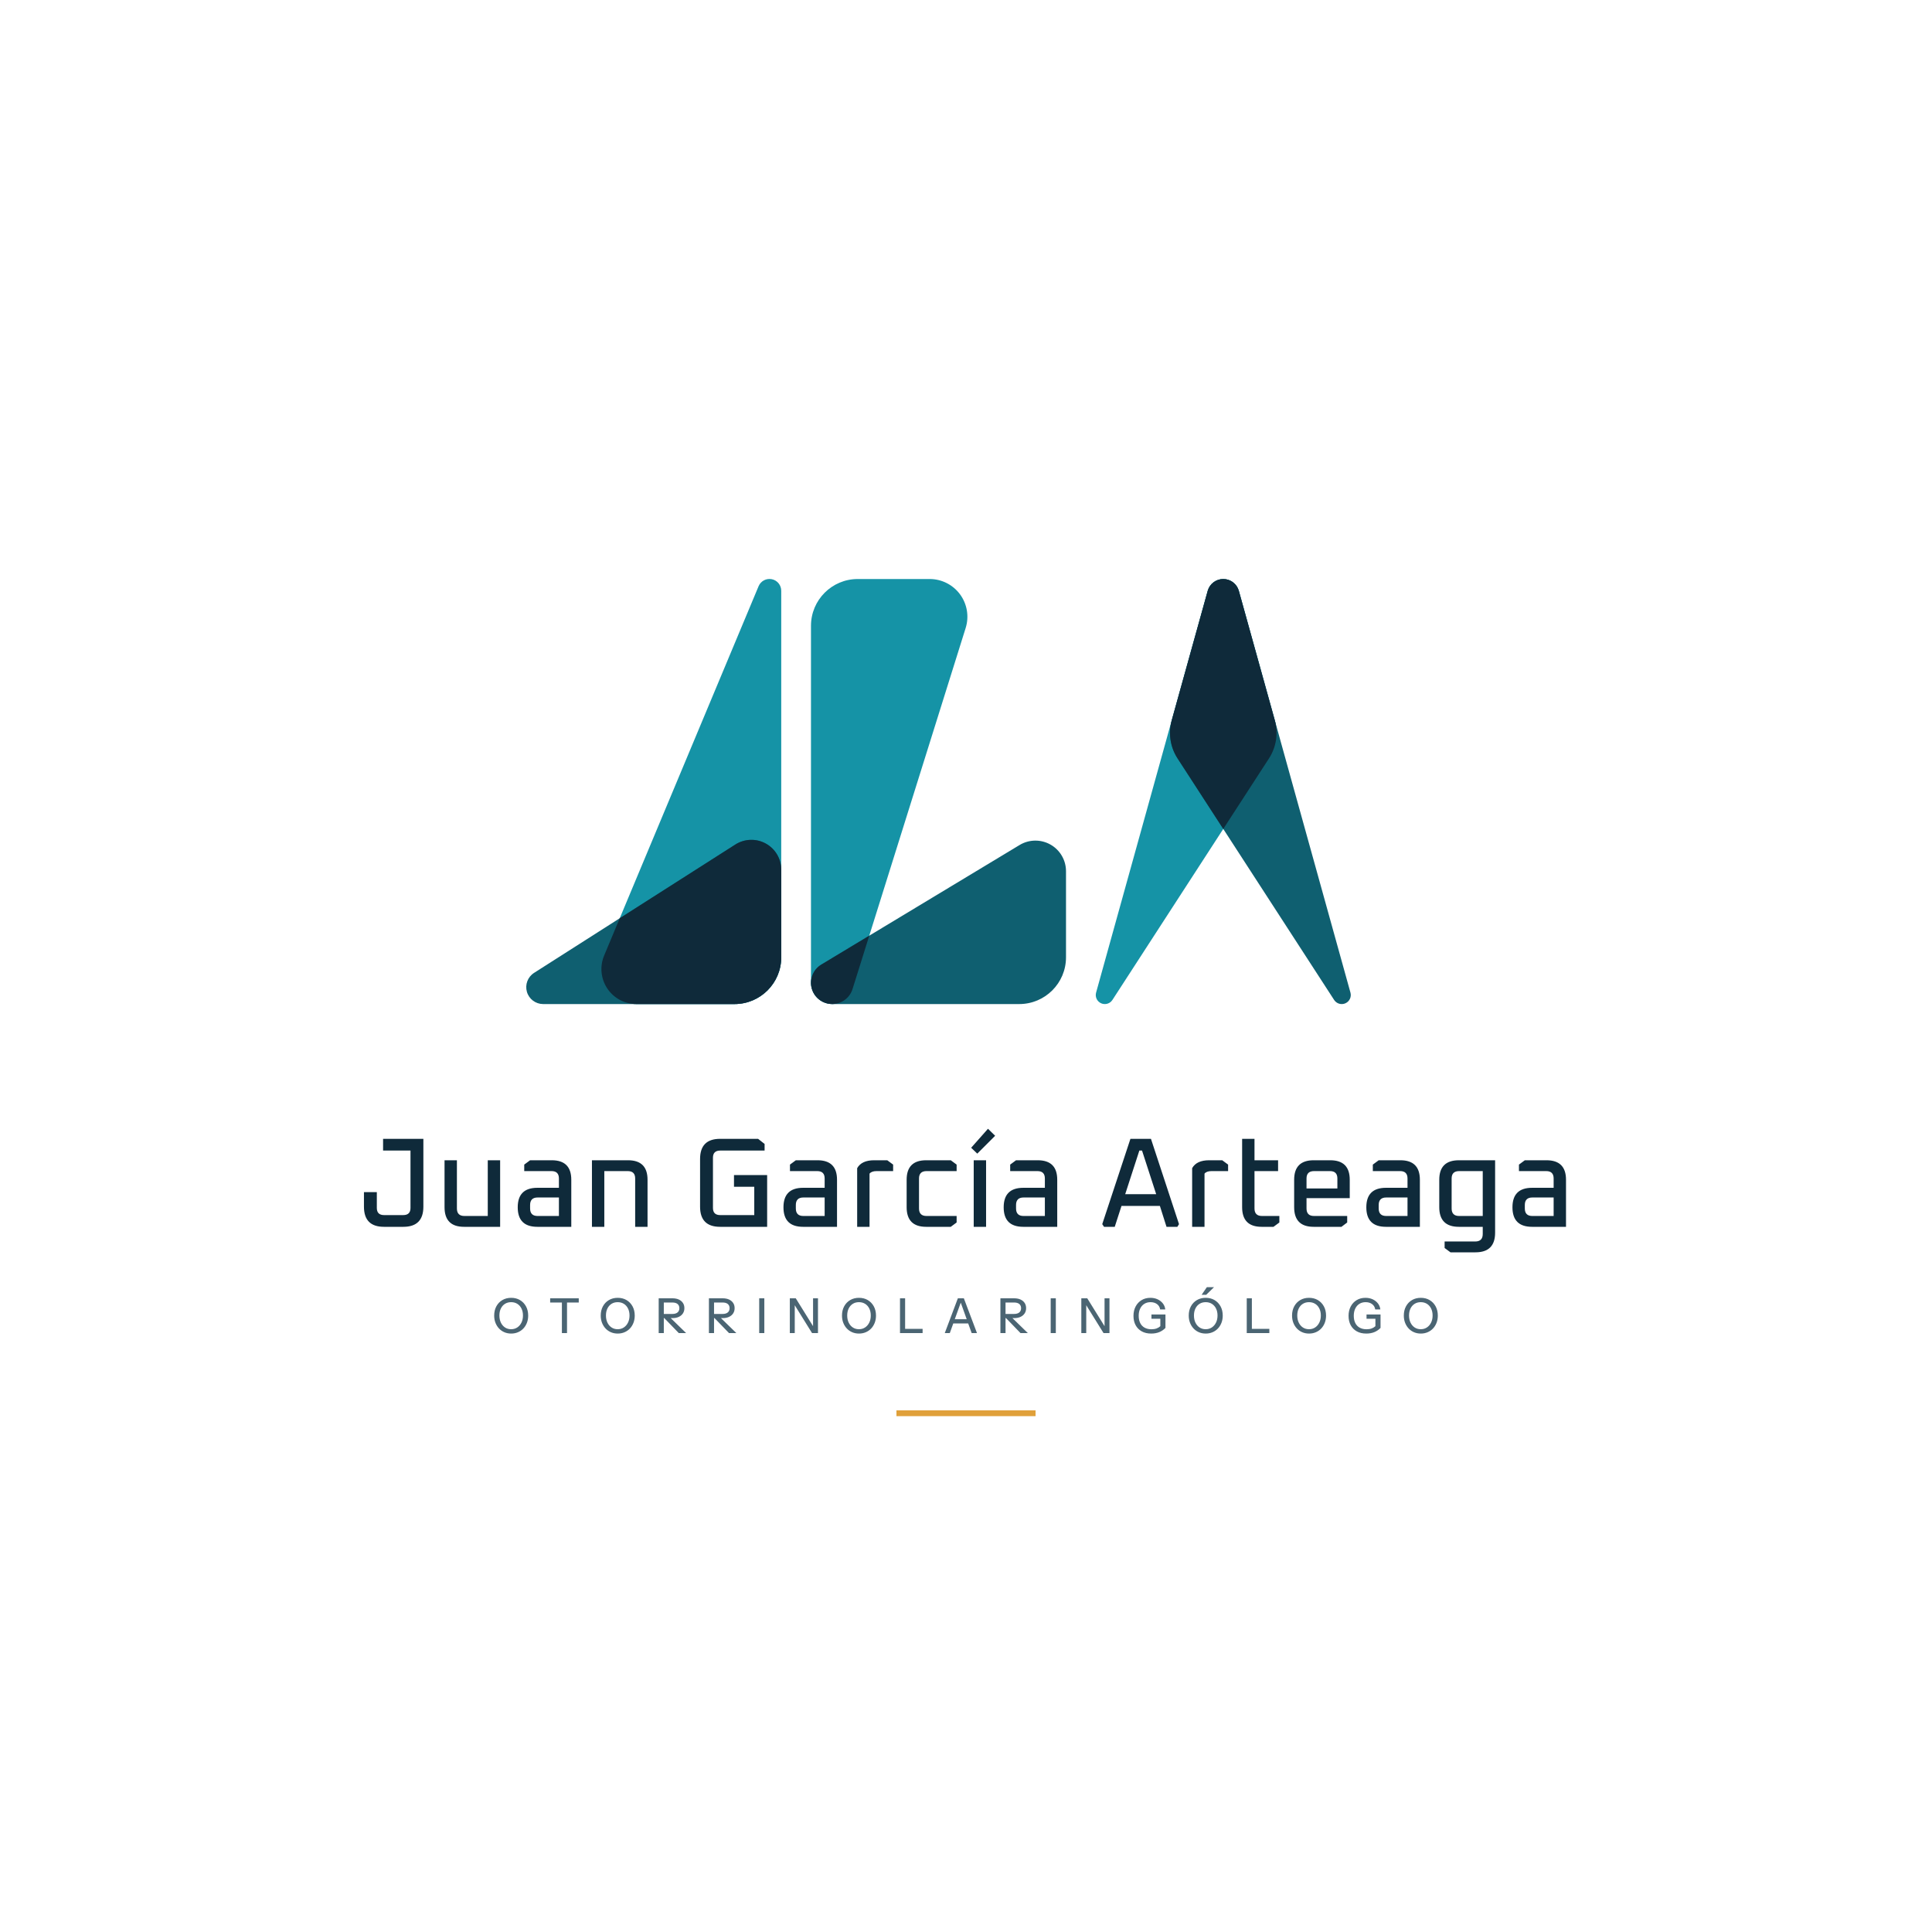
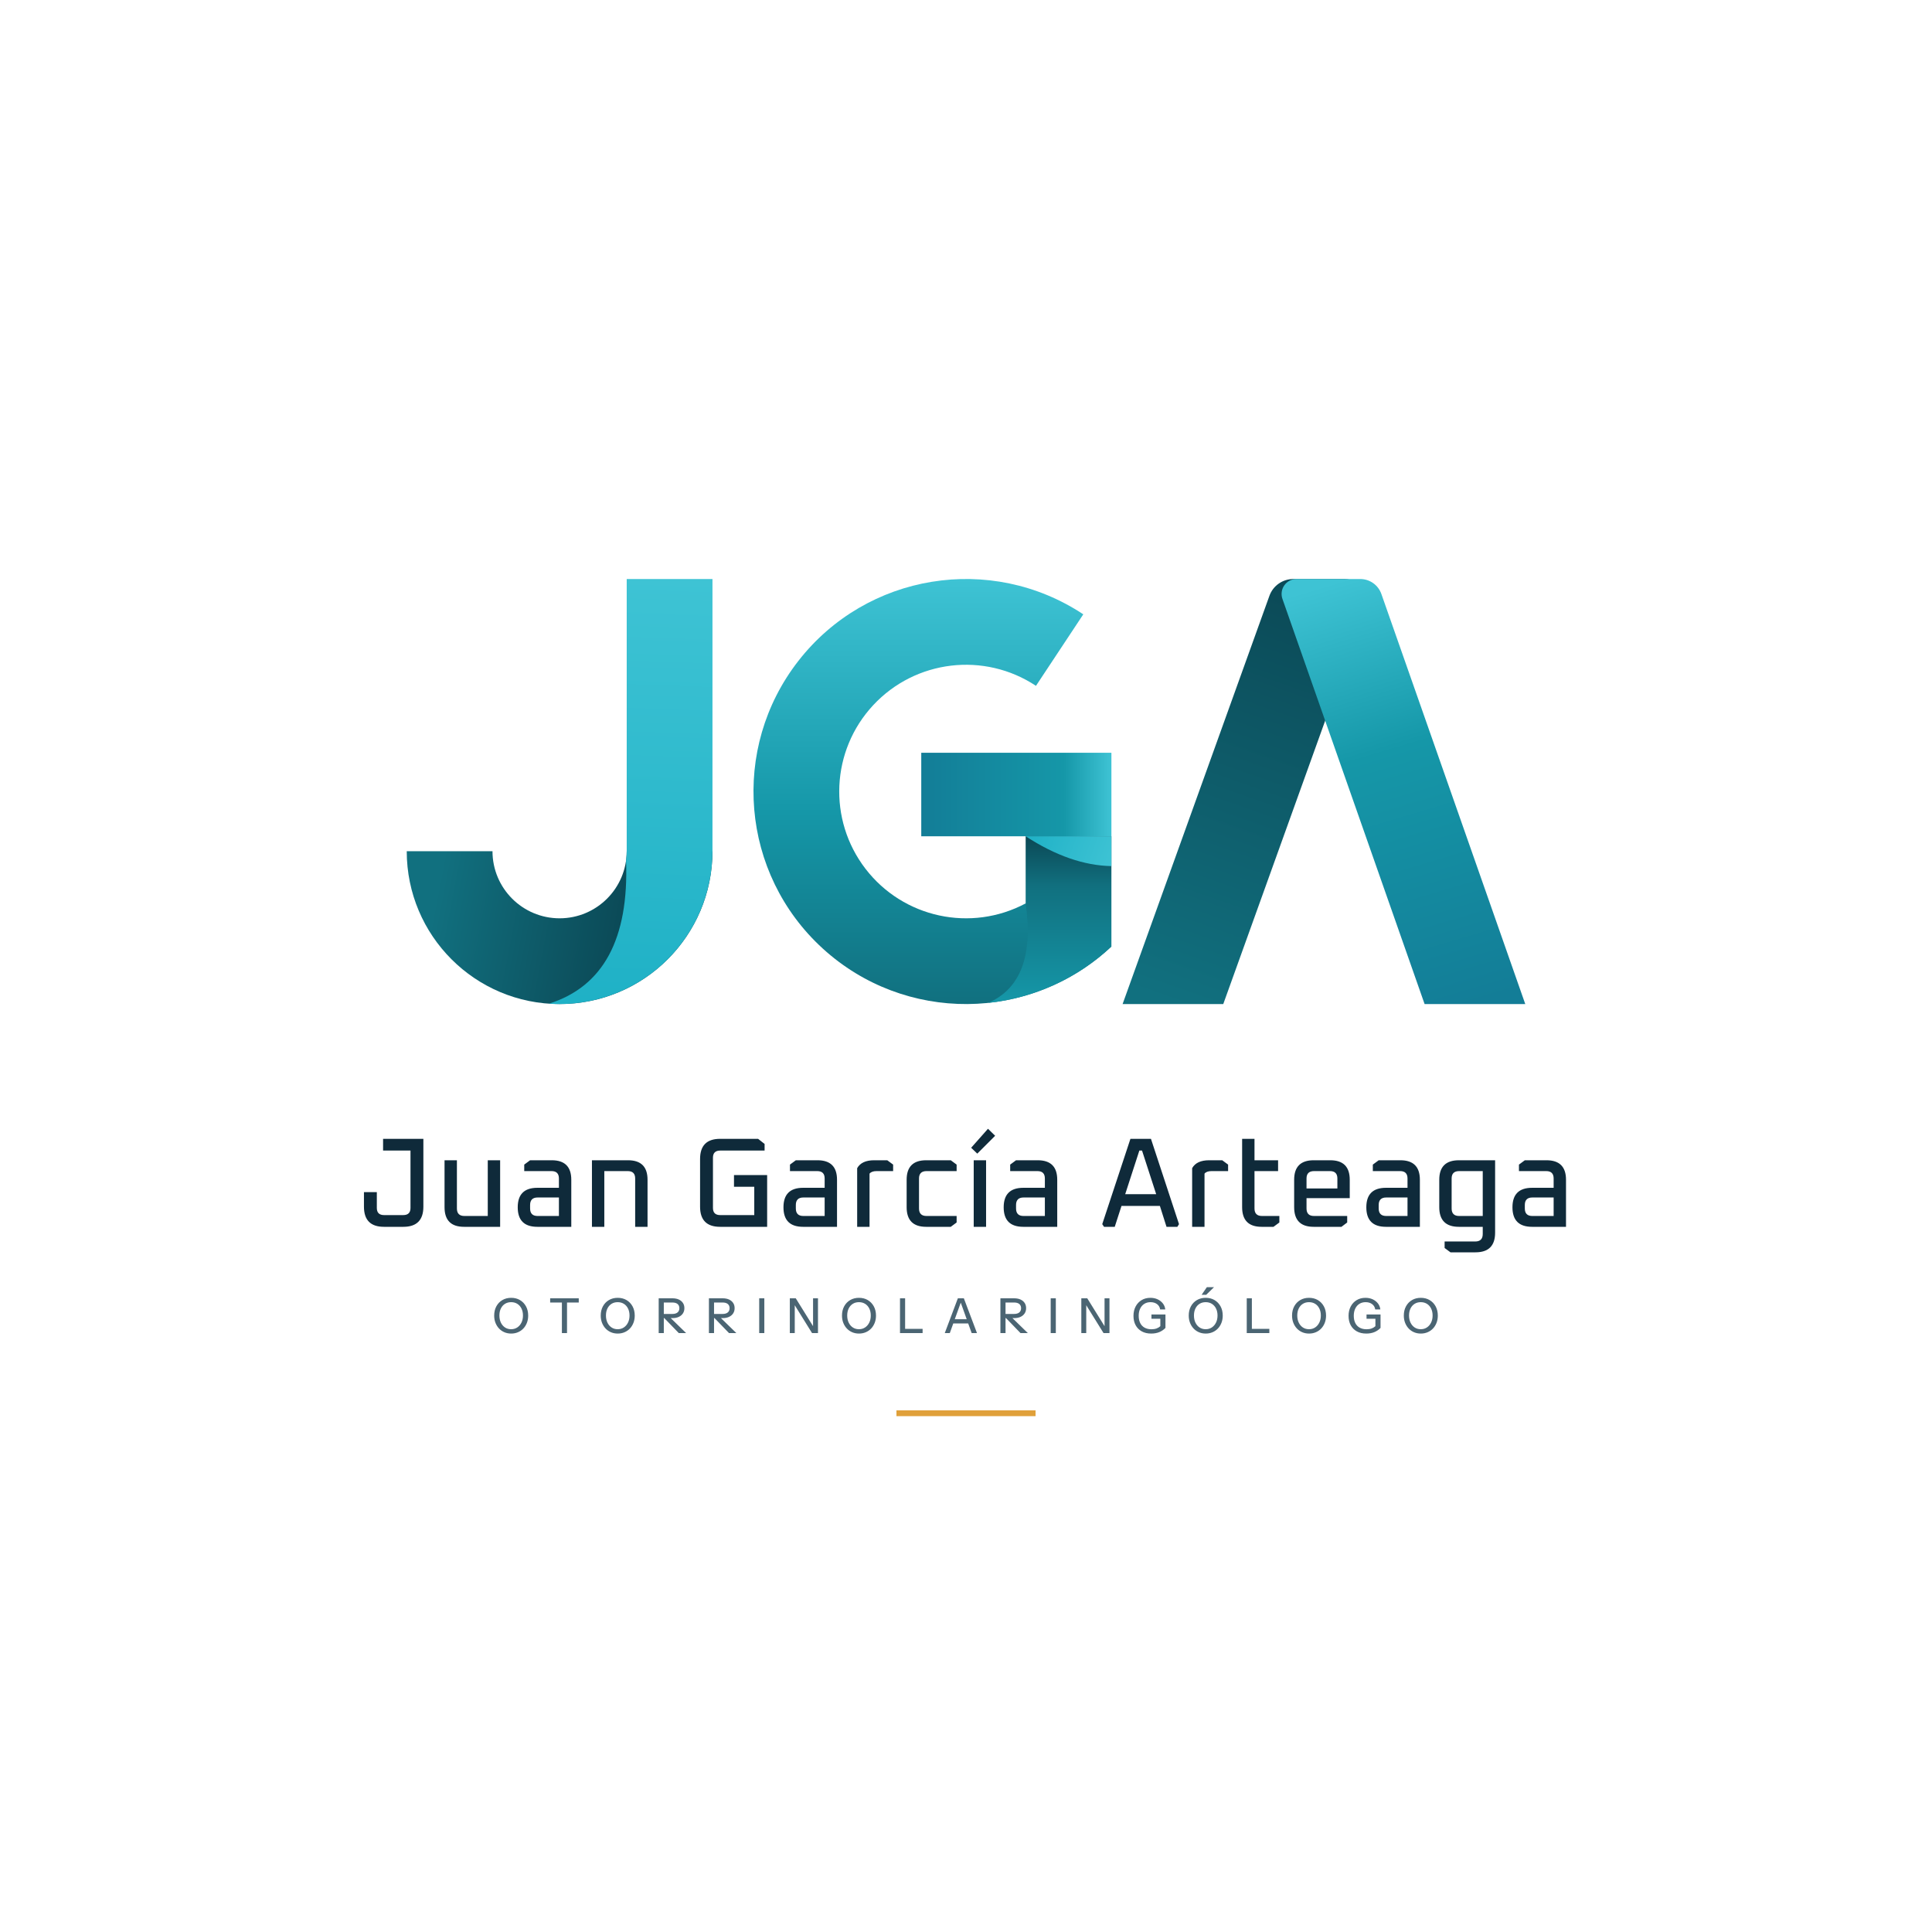
<svg xmlns="http://www.w3.org/2000/svg" viewBox="0 0 1000 1000" width="1000" height="1000">
  <rect width="100%" height="100%" fill="#ffffff" />
-   <g id="jga" transform="translate(272.363 299.7) scale(2.2)">
+   <g id="jga" transform="translate(210.526 299.7) scale(2.2)">
    <defs>
-       <clipPath id="jga-0">
-         <path d="M54.67 1.7A2.77 2.77 0 0 1 60 2.77L60 89A11 11 0 0 1 49 100L25.92 100A8.23 8.23 0 0 1 18.33 88.6Z" />
-       </clipPath>
-       <clipPath id="jga-1">
-         <path d="M67 11A11 11 0 0 1 78 0L94.92 0A8.87 8.87 0 0 1 103.39 11.53L76.77 96.49A5 5 0 0 1 67 95Z" />
-       </clipPath>
-       <clipPath id="jga-2">
-         <path d="M167.66 2.78A3.8 3.8 0 0 0 160.34 2.78L134.08 97.3A2.13 2.13 0 0 0 137.92 99.03L174.76 42.2A11 11 0 0 0 176.13 33.27Z" />
-       </clipPath>
+       <linearGradient id="jga-jBowl" gradientUnits="userSpaceOnUse" x1="300" y1="470" x2="40" y2="420">
+         <stop offset="0" stop-color="#0b4855" />
+         <stop offset="1" stop-color="#11707f" />
+       </linearGradient>
+       <linearGradient id="jga-jStem" gradientUnits="userSpaceOnUse" x1="350" y1="0" x2="330" y2="570">
+         <stop offset="0" stop-color="#3ec3d4" />
+         <stop offset="1" stop-color="#1fb1c6" />
+       </linearGradient>
+       <linearGradient id="jga-gBowl" gradientUnits="userSpaceOnUse" x1="750" y1="0" x2="750" y2="570">
+         <stop offset="0" stop-color="#3ec3d4" />
+         <stop offset="0.55" stop-color="#1597a8" />
+         <stop offset="1" stop-color="#11707f" />
+       </linearGradient>
+       <linearGradient id="jga-gSpur" gradientUnits="userSpaceOnUse" x1="880" y1="345" x2="880" y2="568">
+         <stop offset="0" stop-color="#0b4855" />
+         <stop offset="0.3" stop-color="#11707f" />
+         <stop offset="1" stop-color="#1597a8" />
+       </linearGradient>
+       <linearGradient id="jga-gBar" gradientUnits="userSpaceOnUse" x1="690" y1="290" x2="945" y2="290">
+         <stop offset="0" stop-color="#137d97" />
+         <stop offset="0.75" stop-color="#1597a8" />
+         <stop offset="1" stop-color="#3ec3d4" />
+       </linearGradient>
+       <linearGradient id="jga-gCurl" gradientUnits="userSpaceOnUse" x1="830" y1="345" x2="945" y2="385">
+         <stop offset="0" stop-color="#1fb1c6" />
+         <stop offset="1" stop-color="#3ec3d4" />
+       </linearGradient>
+       <linearGradient id="jga-aBack" gradientUnits="userSpaceOnUse" x1="1230" y1="0" x2="1030" y2="570">
+         <stop offset="0" stop-color="#0b4855" />
+         <stop offset="1" stop-color="#11707f" />
+       </linearGradient>
+       <linearGradient id="jga-aFront" gradientUnits="userSpaceOnUse" x1="1260" y1="0" x2="1430" y2="570">
+         <stop offset="0" stop-color="#3ec3d4" />
+         <stop offset="0.4" stop-color="#1597a8" />
+         <stop offset="1" stop-color="#137d97" />
+       </linearGradient>
    </defs>
-     <path fill="#1593a6" d="M54.67 1.7A2.77 2.77 0 0 1 60 2.77L60 89A11 11 0 0 1 49 100L25.92 100A8.23 8.23 0 0 1 18.33 88.6Z" />
-     <path fill="#0f5f70" d="M1.84 92.67A3.98 3.98 0 0 0 3.97 100L49 100A11 11 0 0 0 60 89L60 68.39A7.02 7.02 0 0 0 49.2 62.47Z" />
-     <path fill="#0f2a3a" clip-path="url(#jga-0)" d="M1.84 92.67A3.98 3.98 0 0 0 3.97 100L49 100A11 11 0 0 0 60 89L60 68.39A7.02 7.02 0 0 0 49.2 62.47Z" />
-     <path fill="#1593a6" d="M67 11A11 11 0 0 1 78 0L94.92 0A8.87 8.87 0 0 1 103.39 11.53L76.77 96.49A5 5 0 0 1 67 95Z" />
-     <path fill="#0f5f70" d="M69.42 90.72A5 5 0 0 0 72 100L116 100A11 11 0 0 0 127 89L127 68.75A7.2 7.2 0 0 0 116.08 62.58Z" />
-     <path fill="#0f2a3a" clip-path="url(#jga-1)" d="M69.42 90.72A5 5 0 0 0 72 100L116 100A11 11 0 0 0 127 89L127 68.75A7.2 7.2 0 0 0 116.08 62.58Z" />
-     <path fill="#1593a6" d="M167.66 2.78A3.8 3.8 0 0 0 160.34 2.78L134.08 97.3A2.13 2.13 0 0 0 137.92 99.03L174.76 42.2A11 11 0 0 0 176.13 33.27Z" />
-     <path fill="#0f5f70" d="M160.34 2.78A3.8 3.8 0 0 1 167.66 2.78L193.92 97.3A2.13 2.13 0 0 1 190.08 99.03L153.24 42.2A11 11 0 0 1 151.87 33.27Z" />
-     <path fill="#0f2a3a" clip-path="url(#jga-2)" d="M160.34 2.78A3.8 3.8 0 0 1 167.66 2.78L193.92 97.3A2.13 2.13 0 0 1 190.08 99.03L153.24 42.2A11 11 0 0 1 151.87 33.27Z" />
+     <g transform="scale(0.175439)">
+       <path fill="url(#jga-jBowl)" d="M410 365A205 205 0 0 1 0 365L115 365A90 90 0 0 0 295 365Z" />
+       <path fill="url(#jga-jStem)" d="M295 0H410V365A205 205 0 0 1 190.7 569.5Q300 535 294.12 377.53A90 90 0 0 0 295 365Z" />
+       <path fill="url(#jga-gBowl)" d="M907.3 47.34A285 285 0 1 0 945 492.85L830 435A170 170 0 1 1 843.83 143.24Z" />
+       <path fill="url(#jga-gSpur)" d="M830 345H945V492.85A285 285 0 0 1 779.79 568.44Q845 540 830 435Z" />
+       <path fill="url(#jga-gBar)" d="M690 233H945V345H690Z" />
+       <path fill="url(#jga-gCurl)" d="M830 345H945V385Q890 384 830 345Z" />
+       <path fill="url(#jga-aBack)" d="M960 570L1095 570L1285.56 40.15A30 30 0 0 0 1257.33 0L1188.9 0A34 34 0 0 0 1156.91 22.49Z" />
+       <path fill="url(#jga-aFront)" d="M1174.34 26.62A20 20 0 0 1 1193.21 0L1278.73 0A30 30 0 0 1 1307.04 20.07L1500 570L1365 570Z" />
+     </g>
  </g>
  <path d="M188.381 624.572V617.048H195.047V625.232Q195.047 628.928 198.809 628.928H208.709Q212.471 628.928 212.471 625.232V595.532H198.281V589.46H219.137V624.572Q219.137 635.0 208.775 635.0H198.743Q188.381 635.0 188.381 624.572ZM230.093 624.836V600.548H236.495V625.496Q236.495 629.39 240.389 629.39H252.467V600.548H258.869V635.0H240.191Q230.093 635.0 230.093 624.836ZM278.141 635.0Q267.977 635.0 267.977 624.902Q267.977 614.804 278.141 614.804H289.295V609.986Q289.295 606.158 285.467 606.158H271.343V602.792L274.379 600.548H285.599Q295.697 600.548 295.697 610.646V635.0ZM274.379 625.496Q274.379 629.39 278.273 629.39H289.295V619.82H278.273Q274.379 619.82 274.379 623.714ZM306.389 635.0V600.548H325.067Q335.165 600.548 335.165 610.646V635.0H328.763V609.986Q328.763 606.158 324.935 606.158H312.791V635.0ZM362.357 624.572V599.888Q362.357 589.46 372.719 589.46H392.387L395.753 592.1V595.532H372.785Q369.023 595.532 369.023 599.228V625.232Q369.023 628.928 372.785 628.928H390.407V614.276H379.913V608.204H397.073V635.0H372.719Q362.357 635.0 362.357 624.572ZM415.685 635.0Q405.521 635.0 405.521 624.902Q405.521 614.804 415.685 614.804H426.839V609.986Q426.839 606.158 423.011 606.158H408.887V602.792L411.923 600.548H423.143Q433.241 600.548 433.241 610.646V635.0ZM411.923 625.496Q411.923 629.39 415.817 629.39H426.839V619.82H415.817Q411.923 619.82 411.923 623.714ZM443.669 635.0V604.64Q445.979 600.548 452.447 600.548H459.245L462.281 602.792V606.158H453.701Q451.127 606.158 450.071 607.478V635.0ZM469.277 624.836V610.646Q469.277 600.548 479.375 600.548H492.113L495.149 602.792V606.158H479.573Q475.679 606.158 475.679 609.986V625.496Q475.679 629.39 479.573 629.39H495.149V632.756L492.113 635.0H479.375Q469.277 635.0 469.277 624.836ZM503.993 635.0V600.548H510.395V635.0ZM502.673 594.08 511.385 584.246 515.081 587.876 505.841 597.116ZM529.667 635.0Q519.503 635.0 519.503 624.902Q519.503 614.804 529.667 614.804H540.821V609.986Q540.821 606.158 536.993 606.158H522.869V602.792L525.905 600.548H537.125Q547.223 600.548 547.223 610.646V635.0ZM525.905 625.496Q525.905 629.39 529.799 629.39H540.821V619.82H529.799Q525.905 619.82 525.905 623.714ZM570.521 633.614 585.107 589.46H595.733L610.253 633.614L609.395 635.0H603.785L600.353 624.176H580.487L576.989 635.0H571.445ZM582.401 618.104H598.439L591.113 595.532H589.727ZM617.051 635.0V604.64Q619.361 600.548 625.829 600.548H632.627L635.663 602.792V606.158H627.083Q624.509 606.158 623.453 607.478V635.0ZM642.923 624.836V589.46H649.325V600.548H661.535V606.158H649.325V625.496Q649.325 629.39 653.219 629.39H662.195V632.756L659.159 635.0H653.021Q642.923 635.0 642.923 624.836ZM669.851 624.836V610.646Q669.851 600.548 679.949 600.548H688.529Q698.627 600.548 698.627 610.646V620.15H676.253V625.496Q676.253 629.39 680.147 629.39H697.307V632.756L694.337 635.0H679.949Q669.851 635.0 669.851 624.836ZM676.253 615.134H692.225V609.986Q692.225 606.158 688.397 606.158H680.147Q676.253 606.158 676.253 609.986ZM717.371 635.0Q707.207 635.0 707.207 624.902Q707.207 614.804 717.371 614.804H728.525V609.986Q728.525 606.158 724.697 606.158H710.573V602.792L713.609 600.548H724.829Q734.927 600.548 734.927 610.646V635.0ZM713.609 625.496Q713.609 629.39 717.503 629.39H728.525V619.82H717.503Q713.609 619.82 713.609 623.714ZM744.959 624.836V610.646Q744.959 600.548 755.123 600.548H773.867V638.036Q773.867 648.2 763.703 648.2H750.767L747.731 645.956V642.59H763.571Q767.465 642.59 767.465 638.696V635.0H755.123Q744.959 635.0 744.959 624.836ZM751.361 625.496Q751.361 629.39 755.255 629.39H767.465V606.158H755.255Q751.361 606.158 751.361 609.986ZM793.007 635.0Q782.843 635.0 782.843 624.902Q782.843 614.804 793.007 614.804H804.161V609.986Q804.161 606.158 800.333 606.158H786.209V602.792L789.245 600.548H800.465Q810.563 600.548 810.563 610.646V635.0ZM789.245 625.496Q789.245 629.39 793.139 629.39H804.161V619.82H793.139Q789.245 619.82 789.245 623.714Z" fill="#0f2a3a" />
  <rect x="464.0" y="730" width="72" height="3" fill="#e0a03a" />
  <path d="M264.587 690.25Q262.662 690.25 261.062 689.562Q259.462 688.875 258.287 687.625Q257.112 686.375 256.45 684.675Q255.787 682.975 255.787 680.925Q255.787 678.225 256.912 676.15Q258.037 674.075 260.025 672.913Q262.012 671.75 264.562 671.75Q267.162 671.75 269.137 672.913Q271.112 674.075 272.25 676.15Q273.387 678.225 273.387 680.95Q273.387 682.975 272.725 684.688Q272.062 686.4 270.887 687.638Q269.712 688.875 268.1 689.562Q266.487 690.25 264.587 690.25ZM264.562 688.0Q266.362 688.0 267.737 687.087Q269.112 686.175 269.9 684.575Q270.688 682.975 270.688 680.9Q270.688 678.85 269.913 677.288Q269.137 675.725 267.762 674.862Q266.387 674.0 264.562 674.0Q262.737 674.0 261.375 674.862Q260.012 675.725 259.25 677.275Q258.487 678.825 258.487 680.9Q258.487 683.0 259.262 684.6Q260.037 686.2 261.4 687.1Q262.762 688.0 264.562 688.0ZM290.837 690.0V674.175H284.762V672.0H299.562V674.175H293.487V690.0ZM319.737 690.25Q317.812 690.25 316.212 689.562Q314.612 688.875 313.437 687.625Q312.262 686.375 311.6 684.675Q310.937 682.975 310.937 680.925Q310.937 678.225 312.062 676.15Q313.187 674.075 315.175 672.913Q317.162 671.75 319.712 671.75Q322.312 671.75 324.287 672.913Q326.262 674.075 327.4 676.15Q328.537 678.225 328.537 680.95Q328.537 682.975 327.875 684.688Q327.212 686.4 326.037 687.638Q324.862 688.875 323.25 689.562Q321.637 690.25 319.737 690.25ZM319.712 688.0Q321.512 688.0 322.887 687.087Q324.262 686.175 325.05 684.575Q325.837 682.975 325.837 680.9Q325.837 678.85 325.062 677.288Q324.287 675.725 322.912 674.862Q321.537 674.0 319.712 674.0Q317.887 674.0 316.525 674.862Q315.162 675.725 314.4 677.275Q313.637 678.825 313.637 680.9Q313.637 683.0 314.412 684.6Q315.187 686.2 316.55 687.1Q317.912 688.0 319.712 688.0ZM340.937 690.0V672.0H348.037Q349.987 672.0 351.362 672.638Q352.737 673.275 353.487 674.412Q354.237 675.55 354.237 677.1Q354.237 678.65 353.487 679.8Q352.737 680.95 351.362 681.6Q349.987 682.25 348.037 682.25H347.162L355.137 690.0H351.337L343.837 682.25H343.587V690.0ZM343.587 680.1H347.962Q349.762 680.1 350.7 679.312Q351.637 678.525 351.637 677.125Q351.637 675.725 350.712 674.95Q349.787 674.175 347.962 674.175H343.587ZM366.937 690.0V672.0H374.037Q375.987 672.0 377.362 672.638Q378.737 673.275 379.487 674.412Q380.237 675.55 380.237 677.1Q380.237 678.65 379.487 679.8Q378.737 680.95 377.362 681.6Q375.987 682.25 374.037 682.25H373.162L381.137 690.0H377.337L369.837 682.25H369.587V690.0ZM369.587 680.1H373.962Q375.762 680.1 376.7 679.312Q377.637 678.525 377.637 677.125Q377.637 675.725 376.712 674.95Q375.787 674.175 373.962 674.175H369.587ZM392.962 690.0V672.0H395.612V690.0ZM408.812 690.0V672.0H411.887L420.837 686.425V672.0H423.387V690.0H420.312L411.362 675.575V690.0ZM444.612 690.25Q442.687 690.25 441.087 689.562Q439.487 688.875 438.312 687.625Q437.137 686.375 436.475 684.675Q435.812 682.975 435.812 680.925Q435.812 678.225 436.937 676.15Q438.062 674.075 440.05 672.913Q442.037 671.75 444.587 671.75Q447.187 671.75 449.162 672.913Q451.137 674.075 452.275 676.15Q453.412 678.225 453.412 680.95Q453.412 682.975 452.75 684.688Q452.087 686.4 450.912 687.638Q449.737 688.875 448.125 689.562Q446.512 690.25 444.612 690.25ZM444.587 688.0Q446.387 688.0 447.762 687.087Q449.137 686.175 449.925 684.575Q450.712 682.975 450.712 680.9Q450.712 678.85 449.938 677.288Q449.162 675.725 447.787 674.862Q446.412 674.0 444.587 674.0Q442.762 674.0 441.4 674.862Q440.037 675.725 439.275 677.275Q438.512 678.825 438.512 680.9Q438.512 683.0 439.287 684.6Q440.062 686.2 441.425 687.1Q442.787 688.0 444.587 688.0ZM465.837 690.0V672.0H468.487V687.825H477.537V690.0ZM489.012 690.0 495.787 672.0H498.887L505.688 690.0H502.938L501.137 685.025H493.412L491.612 690.0ZM497.287 674.25 494.188 682.825H500.362ZM517.812 690.0V672.0H524.912Q526.862 672.0 528.237 672.638Q529.612 673.275 530.362 674.412Q531.112 675.55 531.112 677.1Q531.112 678.65 530.362 679.8Q529.612 680.95 528.237 681.6Q526.862 682.25 524.912 682.25H524.037L532.012 690.0H528.212L520.712 682.25H520.462V690.0ZM520.462 680.1H524.837Q526.637 680.1 527.575 679.312Q528.512 678.525 528.512 677.125Q528.512 675.725 527.587 674.95Q526.662 674.175 524.837 674.175H520.462ZM543.837 690.0V672.0H546.487V690.0ZM559.688 690.0V672.0H562.762L571.712 686.425V672.0H574.262V690.0H571.188L562.237 675.575V690.0ZM595.837 690.25Q593.012 690.25 590.962 689.112Q588.912 687.975 587.8 685.925Q586.688 683.875 586.688 681.1Q586.688 678.35 587.8 676.237Q588.912 674.125 590.887 672.938Q592.862 671.75 595.438 671.75Q597.487 671.75 599.15 672.513Q600.812 673.275 601.875 674.625Q602.938 675.975 603.137 677.75H600.487Q600.237 676.025 598.887 675.013Q597.537 674.0 595.512 674.0Q593.662 674.0 592.287 674.875Q590.912 675.75 590.15 677.325Q589.387 678.9 589.387 681.05Q589.387 683.225 590.162 684.788Q590.938 686.35 592.425 687.188Q593.912 688.025 596.012 688.025Q597.512 688.025 598.662 687.6Q599.762 687.2 600.587 686.425V682.575H595.987V680.375H603.237V687.325Q601.837 688.775 600.013 689.513Q598.188 690.25 595.837 690.25ZM624.087 690.25Q622.163 690.25 620.562 689.562Q618.962 688.875 617.787 687.625Q616.612 686.375 615.95 684.675Q615.288 682.975 615.288 680.925Q615.288 678.225 616.413 676.15Q617.538 674.075 619.525 672.913Q621.512 671.75 624.062 671.75Q626.663 671.75 628.638 672.913Q630.612 674.075 631.75 676.15Q632.887 678.225 632.887 680.95Q632.887 682.975 632.225 684.688Q631.562 686.4 630.388 687.638Q629.212 688.875 627.6 689.562Q625.987 690.25 624.087 690.25ZM624.062 688.0Q625.862 688.0 627.237 687.087Q628.612 686.175 629.4 684.575Q630.188 682.975 630.188 680.9Q630.188 678.85 629.412 677.288Q628.637 675.725 627.262 674.862Q625.887 674.0 624.062 674.0Q622.237 674.0 620.875 674.862Q619.512 675.725 618.75 677.275Q617.987 678.825 617.987 680.9Q617.987 683.0 618.763 684.6Q619.538 686.2 620.9 687.1Q622.262 688.0 624.062 688.0ZM624.337 670.175H621.962L624.663 666.25H628.362ZM645.312 690.0V672.0H647.962V687.825H657.012V690.0ZM677.562 690.25Q675.638 690.25 674.038 689.562Q672.438 688.875 671.263 687.625Q670.087 686.375 669.425 684.675Q668.763 682.975 668.763 680.925Q668.763 678.225 669.888 676.15Q671.013 674.075 673.0 672.913Q674.987 671.75 677.538 671.75Q680.138 671.75 682.112 672.913Q684.087 674.075 685.225 676.15Q686.362 678.225 686.362 680.95Q686.362 682.975 685.7 684.688Q685.038 686.4 683.862 687.638Q682.688 688.875 681.075 689.562Q679.462 690.25 677.562 690.25ZM677.538 688.0Q679.337 688.0 680.712 687.087Q682.087 686.175 682.875 684.575Q683.663 682.975 683.663 680.9Q683.663 678.85 682.888 677.288Q682.112 675.725 680.737 674.862Q679.362 674.0 677.538 674.0Q675.712 674.0 674.35 674.862Q672.987 675.725 672.225 677.275Q671.462 678.825 671.462 680.9Q671.462 683.0 672.237 684.6Q673.013 686.2 674.375 687.1Q675.737 688.0 677.538 688.0ZM707.163 690.25Q704.337 690.25 702.287 689.112Q700.237 687.975 699.125 685.925Q698.013 683.875 698.013 681.1Q698.013 678.35 699.125 676.237Q700.237 674.125 702.212 672.938Q704.188 671.75 706.763 671.75Q708.812 671.75 710.475 672.513Q712.138 673.275 713.2 674.625Q714.263 675.975 714.462 677.75H711.812Q711.562 676.025 710.212 675.013Q708.862 674.0 706.837 674.0Q704.987 674.0 703.612 674.875Q702.237 675.75 701.475 677.325Q700.712 678.9 700.712 681.05Q700.712 683.225 701.487 684.788Q702.263 686.35 703.75 687.188Q705.237 688.025 707.337 688.025Q708.837 688.025 709.987 687.6Q711.087 687.2 711.913 686.425V682.575H707.312V680.375H714.562V687.325Q713.163 688.775 711.338 689.513Q709.513 690.25 707.163 690.25ZM735.413 690.25Q733.488 690.25 731.888 689.562Q730.288 688.875 729.112 687.625Q727.938 686.375 727.275 684.675Q726.613 682.975 726.613 680.925Q726.613 678.225 727.738 676.15Q728.863 674.075 730.85 672.913Q732.837 671.75 735.388 671.75Q737.988 671.75 739.963 672.913Q741.938 674.075 743.075 676.15Q744.212 678.225 744.212 680.95Q744.212 682.975 743.55 684.688Q742.888 686.4 741.713 687.638Q740.538 688.875 738.925 689.562Q737.312 690.25 735.413 690.25ZM735.388 688.0Q737.188 688.0 738.562 687.087Q739.938 686.175 740.725 684.575Q741.513 682.975 741.513 680.9Q741.513 678.85 740.737 677.288Q739.962 675.725 738.587 674.862Q737.212 674.0 735.388 674.0Q733.562 674.0 732.2 674.862Q730.837 675.725 730.075 677.275Q729.312 678.825 729.312 680.9Q729.312 683.0 730.088 684.6Q730.863 686.2 732.225 687.1Q733.587 688.0 735.388 688.0Z" fill="#4b6573" />
</svg>
